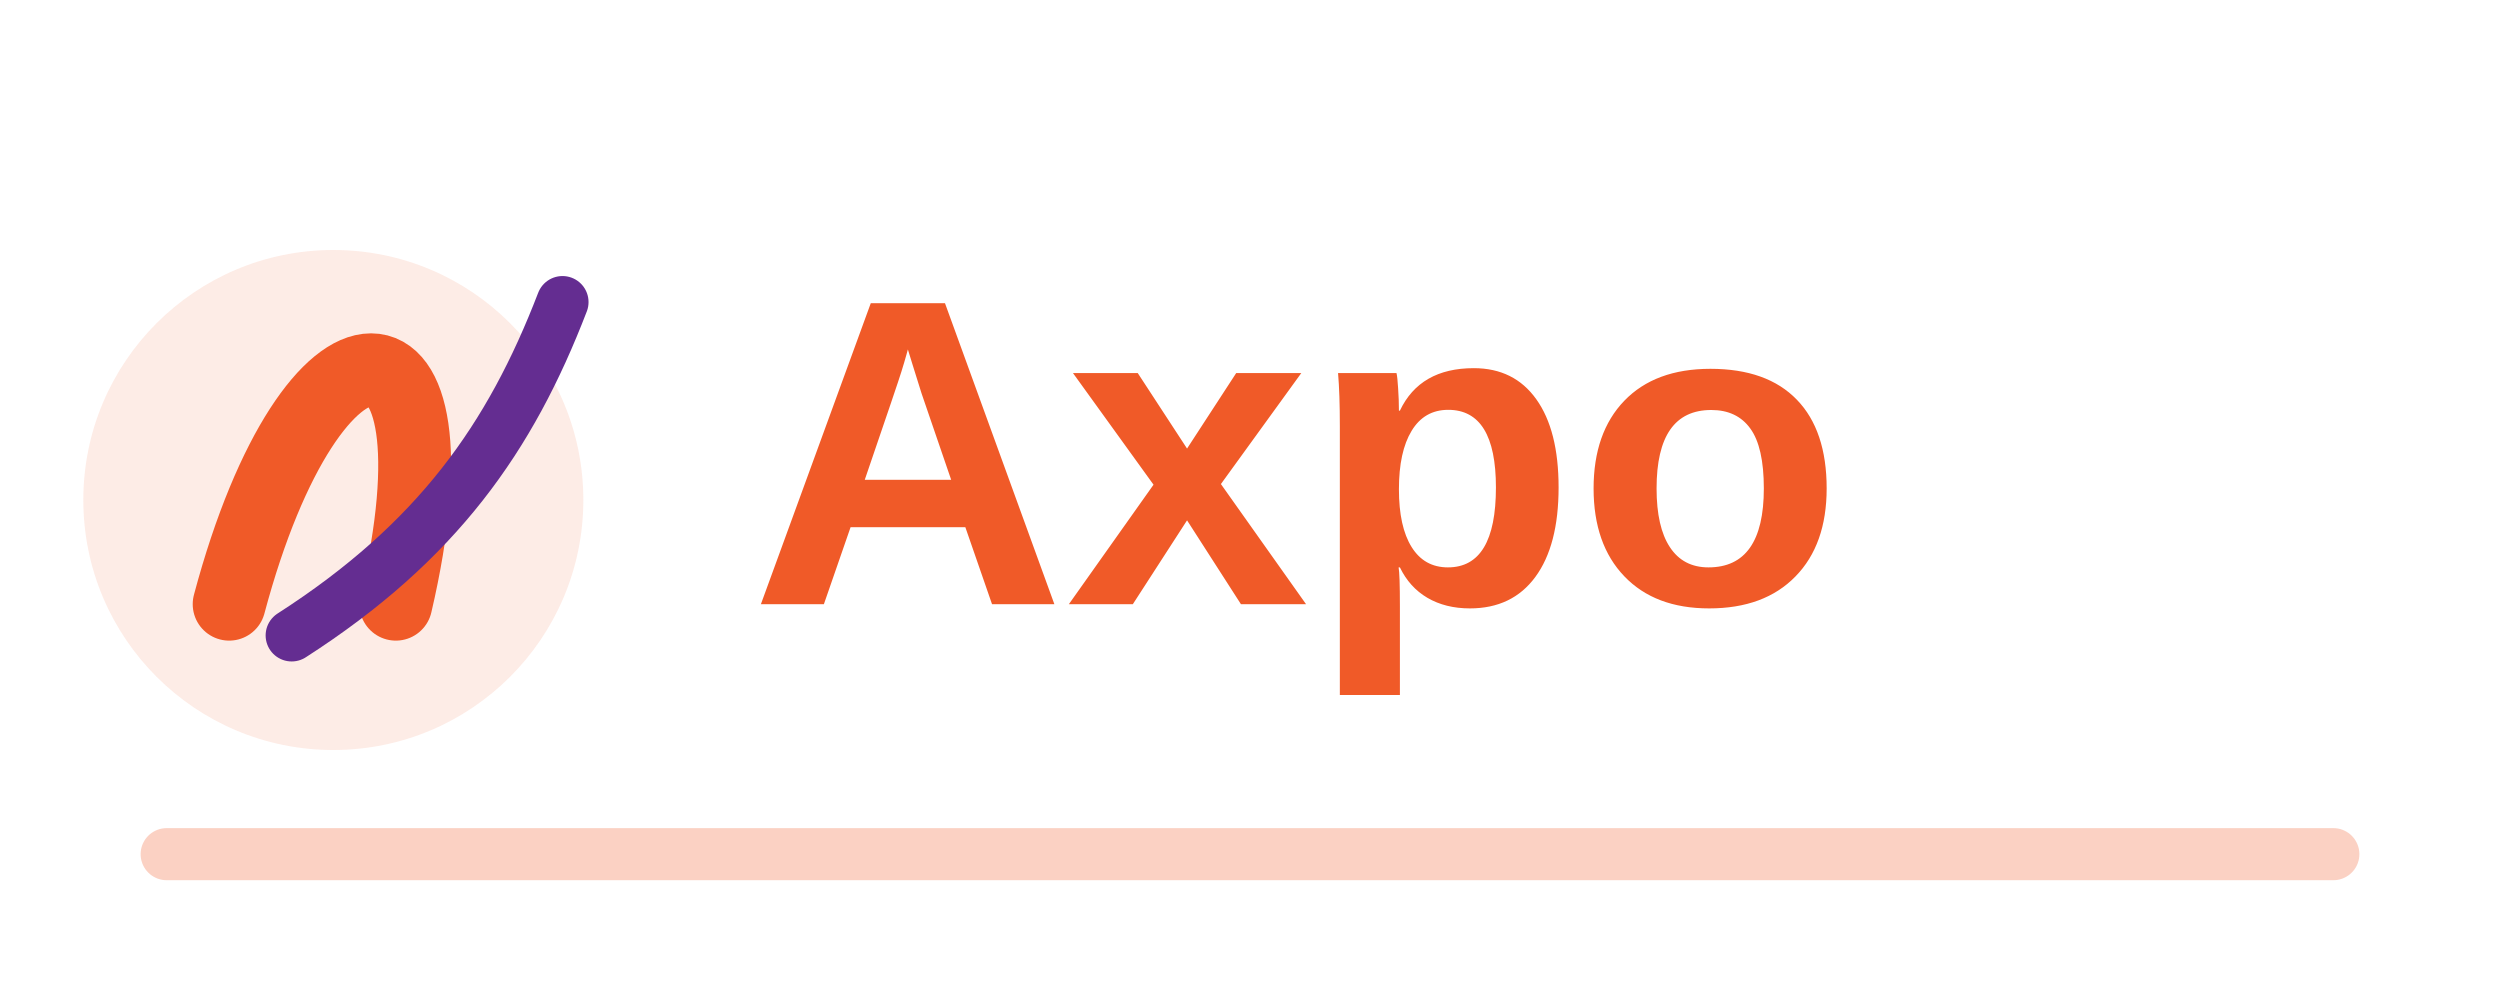
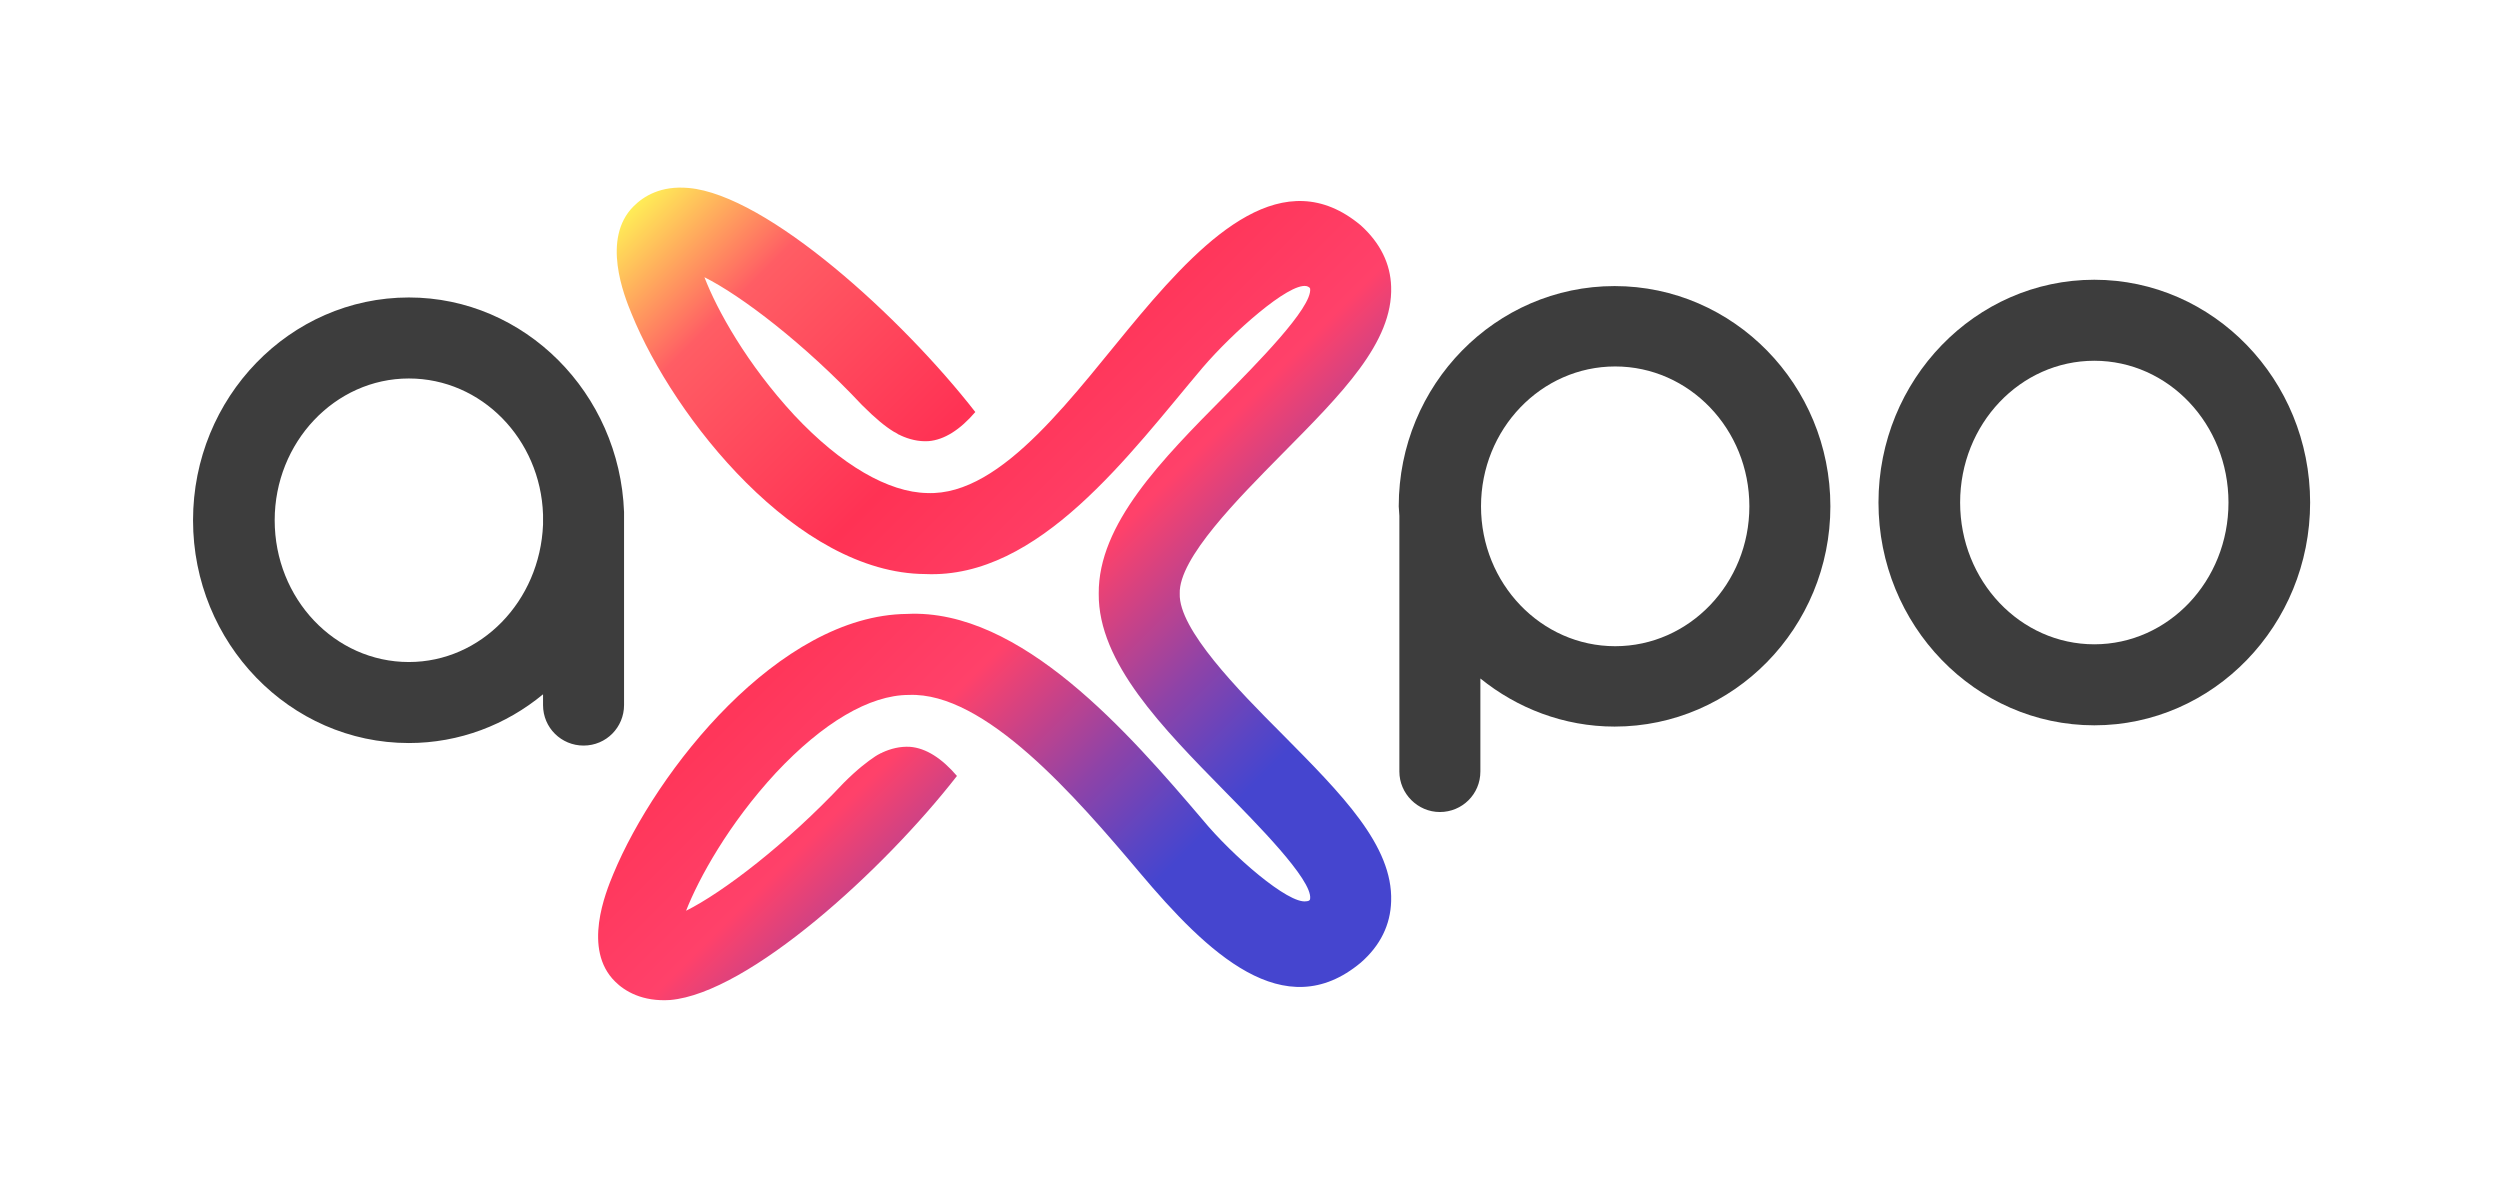
- <svg xmlns="http://www.w3.org/2000/svg" viewBox="0 0 240 96" role="img" aria-label="Axpo">
-   <rect width="240" height="96" fill="none" />
-   <path d="M16 82 H224" stroke="#f05a28" stroke-width="5" stroke-linecap="round" opacity="0.28" />
-   <g aria-hidden="true">
-     <circle cx="32" cy="48" r="24" fill="#f05a28" opacity="0.12" />
-     <path d="M22 58 C30 28, 45 28, 38 58" fill="none" stroke="#f05a28" stroke-width="7" stroke-linecap="round" />
-     <path d="M28 61 C42 52, 49 42, 54 29" fill="none" stroke="#642d91" stroke-width="5" stroke-linecap="round" />
+ <svg xmlns="http://www.w3.org/2000/svg" version="1.1" id="Layer_1" x="0px" y="0px" viewBox="0 0 395 188" style="enable-background:new 0 0 395 188;" xml:space="preserve">
+   <style type="text/css">
+ 	.st0{fill:url(#SVGID_1_);}
+ 	.st1{fill:#3D3D3D;}
+ </style>
+   <g>
+     <linearGradient id="SVGID_1_" gradientUnits="userSpaceOnUse" x1="96.992" y1="152.567" x2="214.221" y2="35.338" gradientTransform="matrix(1 0 0 -1 -0.2589 188.5334)">
+       <stop offset="0" style="stop-color:#FFED57" />
+       <stop offset="0.132" style="stop-color:#FF5D64" />
+       <stop offset="0.359" style="stop-color:#FF3254" />
+       <stop offset="0.545" style="stop-color:#FF416A" />
+       <stop offset="0.578" style="stop-color:#E54278" />
+       <stop offset="0.69" style="stop-color:#8F43A7" />
+       <stop offset="0.77" style="stop-color:#5A45C4" />
+       <stop offset="0.808" style="stop-color:#4545CF" />
+     </linearGradient>
+     <path class="st0" d="M186.4,93.8c-0.2-5.6,9.3-15.1,16.2-22.1c9.4-9.5,17.5-17.6,17.2-26.4c-0.1-3.6-1.7-6.9-4.8-9.7   c-12.1-10.1-24.2,1.5-34.9,14.2c-10.2,12.1-21.6,28.6-33.6,28.1c-6.1-0.1-13.6-4.4-21-12.3c-7.5-8.1-12.2-16.6-14.2-21.8   c5.8,2.9,15.8,10.5,24.9,20.2c2.2,2.2,3.7,3.4,5,4.2c0.2,0.1,0.4,0.2,0.7,0.4c0.1,0.1,0.3,0.1,0.4,0.2c1.3,0.6,2.8,1,4.4,0.9   c2.5-0.2,5-1.8,7.4-4.6c-11.6-14.9-32.9-34.3-45.3-35.4c-4.4-0.4-7.1,1.3-8.7,2.9c-5.1,5.1-1.5,14.1-0.3,17   c6.7,16.5,26.2,41,46.4,41.1c18,0.8,32.3-19,43.8-32.6c4.8-5.6,13.6-13.4,16.4-12.9c0,0,0.5,0.1,0.6,0.4c0.4,3-8.7,12.1-13.5,17   c-9.9,10-20,20.2-19.9,31.2l0,0l0,0l0,0l0,0c-0.1,10.9,10.1,21.2,19.9,31.2c4.8,4.9,13.9,14,13.5,17c0,0.4-0.6,0.4-0.6,0.4   c-2.8,0.5-11.7-7.2-16.4-12.9C178.5,116,161.3,96.1,143.3,97c-20.2,0.2-39.6,24.7-46.4,41.1c-1.2,2.9-4.9,11.9,0.3,17   c1.5,1.5,4.3,3.2,8.7,2.9c12.4-1.1,33.7-20.5,45.3-35.4c-2.4-2.8-4.9-4.4-7.4-4.6c-1.6-0.1-3.1,0.3-4.4,0.9   c-0.1,0.1-0.3,0.1-0.4,0.2c-0.2,0.1-0.4,0.2-0.7,0.4c-1.2,0.8-2.8,2-5,4.2c-9.1,9.7-19.1,17.3-24.9,20.2c2-5.1,6.7-13.7,14.2-21.8   c7.4-7.9,14.8-12.3,21-12.3c12-0.5,26.3,16,36.5,28.1c10.7,12.7,22.8,24.3,34.9,14.2c3.1-2.7,4.7-6,4.8-9.7   c0.3-8.8-7.8-16.9-17.2-26.4C195.6,109,186.2,99.4,186.4,93.8z" />
+     <path class="st1" d="M330.9,57c11.7,0,21.2,10,21.2,22.4s-9.5,22.4-21.2,22.4s-21.2-10-21.2-22.4S319.2,57,330.9,57 M330.9,44.2   c-18.8,0-34.1,15.8-34.1,35.2s15.3,35.2,34.1,35.2c18.8,0,34.1-15.8,34.1-35.2S349.7,44.2,330.9,44.2L330.9,44.2z" />
+     <path class="st1" d="M98.6,80.9C97.9,62.1,82.9,47,64.6,47c-18.8,0-34.1,15.8-34.1,35.2s15.3,35.2,34.1,35.2c8,0,15.4-2.9,21.2-7.7   v1.7c0,3.6,2.9,6.4,6.4,6.4c3.6,0,6.4-2.9,6.4-6.4V83v-1.7L98.6,80.9z M64.6,104.6c-11.7,0-21.2-10-21.2-22.4   c0-12.3,9.5-22.4,21.2-22.4c11.5,0,20.8,9.6,21.2,21.5v1.6C85.3,95,76,104.6,64.6,104.6z" />
+     <path class="st1" d="M221.1,81.5v40.4c0,3.5,2.9,6.4,6.4,6.4s6.4-2.8,6.4-6.4v-14.7c5.8,4.7,13.2,7.6,21.2,7.6   c18.8,0,34.1-15.6,34.1-34.8s-15.3-34.8-34.1-34.8S221,60.8,221,80L221.1,81.5z M255.2,102.1c-11.7,0-21.2-9.9-21.2-22.1   s9.5-22.1,21.2-22.1s21.2,9.9,21.2,22.1S266.9,102.1,255.2,102.1z" />
  </g>
-   <text x="72" y="58" font-family="Arial, Helvetica, sans-serif" font-size="42" font-weight="900" fill="#f05a28">Axpo</text>
</svg>
